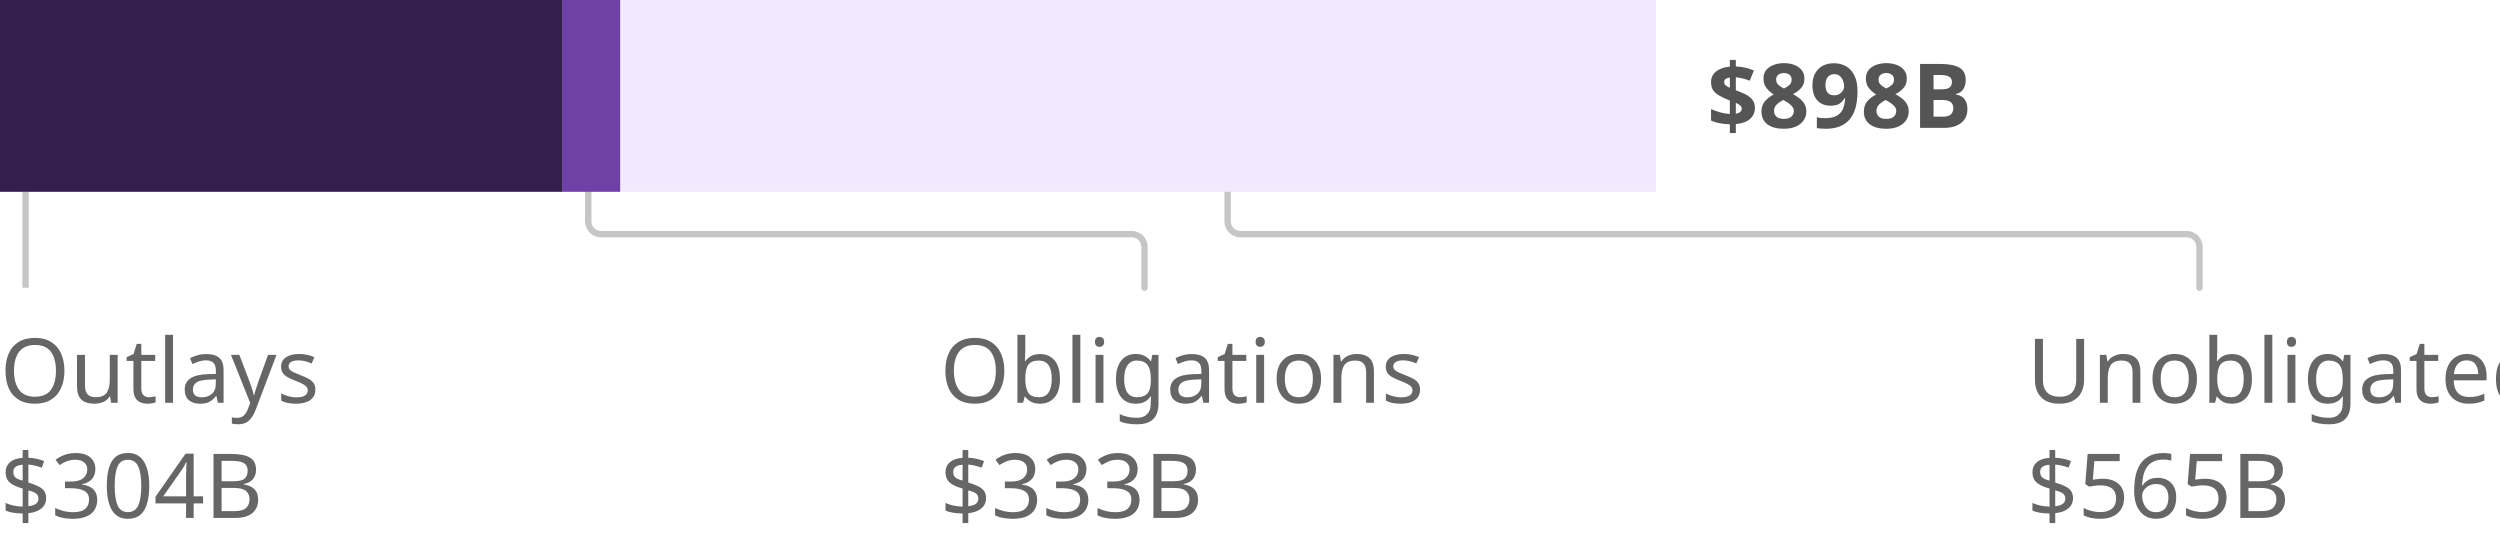
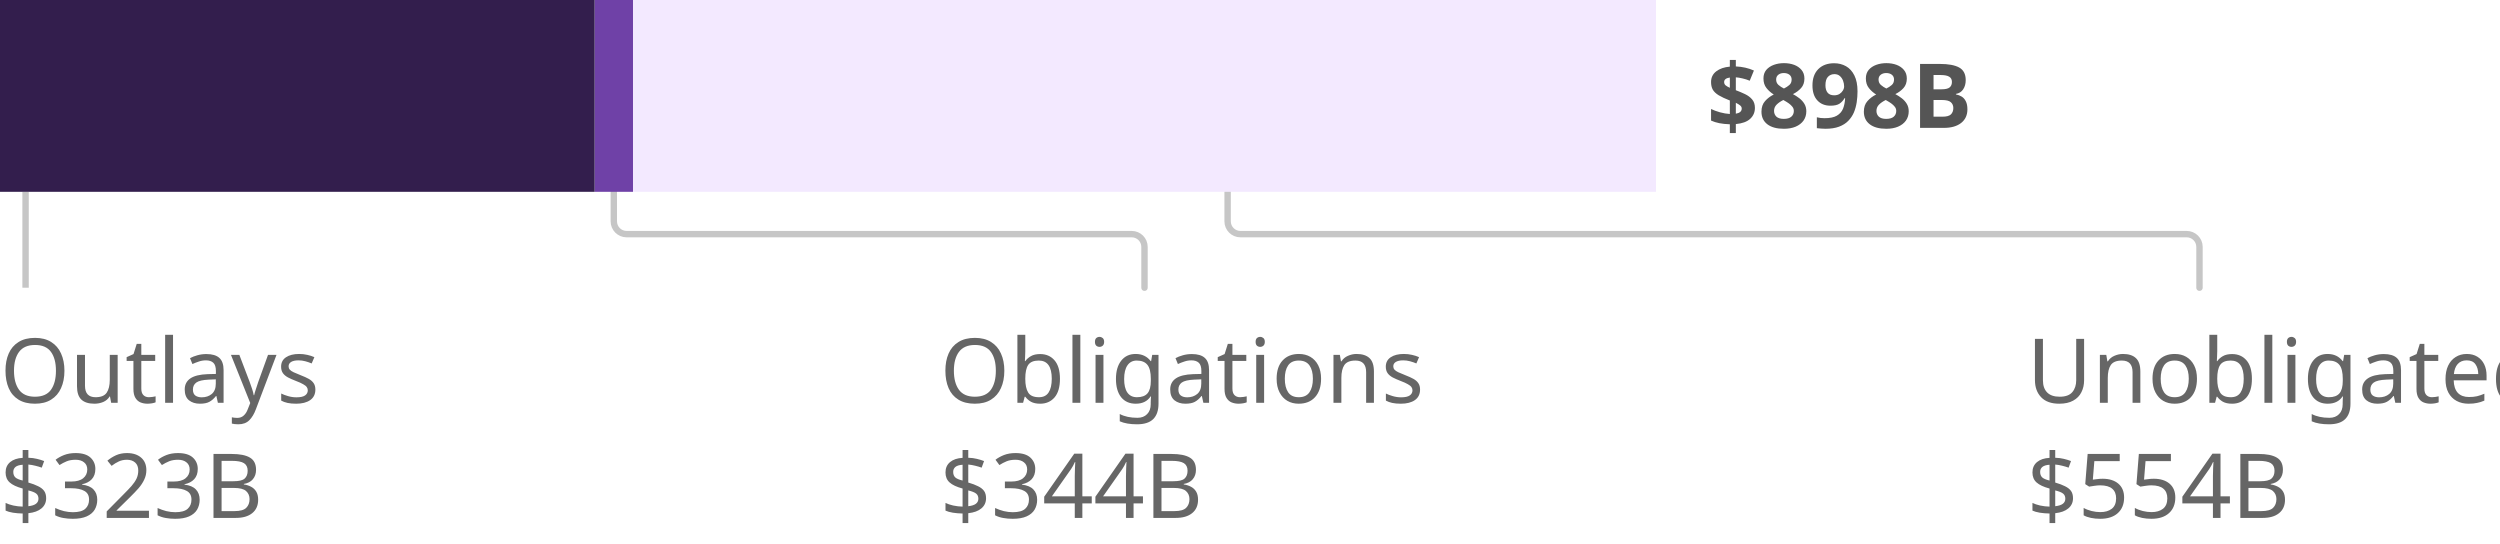
- <svg xmlns="http://www.w3.org/2000/svg" class="loan" aria-labelledby="phase3loan-desc" role="img" tabindex="0" width="391px" height="85px" viewBox="0 0 391 85" version="1.1">
+ <svg xmlns="http://www.w3.org/2000/svg" width="391px" height="85px" viewBox="0 0 391 85" version="1.1">
  <g id="Viz-3-(v2)" stroke="none" stroke-width="1" fill="none" fill-rule="evenodd">
    <g id="Viz-3---SVG-Export" transform="translate(-279, -1302)">
      <g id="law-3" transform="translate(279, 911)">
-         <g id="bar-1-copy-3" transform="translate(0, 363)">
-           <g id="bar---phase-3-loan" transform="translate(0, 28)">
-             <text id="Outlays-$304B" font-family="SourceSansPro-SemiBold, Source Sans Pro" font-size="14" font-weight="500" fill="#666666">
-               <tspan x="0" y="63">Outlays</tspan>
-               <tspan x="46.256" y="63" font-family="SourceSansPro-Regular, Source Sans Pro" font-weight="normal" />
-               <tspan x="0" y="81" font-family="SourceSansPro-Regular, Source Sans Pro" font-weight="normal">$304B</tspan>
-             </text>
-             <text id="Obligations-$333B" font-family="SourceSansPro-SemiBold, Source Sans Pro" font-size="14" font-weight="500" fill="#666666">
-               <tspan x="147" y="63">Obligations</tspan>
-               <tspan x="216.09" y="63" font-family="SourceSansPro-Regular, Source Sans Pro" font-weight="normal" />
-               <tspan x="147" y="81" font-family="SourceSansPro-Regular, Source Sans Pro" font-weight="normal">$333B</tspan>
-             </text>
-             <text id="Unobligated-$565B" font-family="SourceSansPro-SemiBold, Source Sans Pro" font-size="14" font-weight="500" fill="#666666">
-               <tspan x="317" y="63">Unobligated</tspan>
-               <tspan x="317" y="81" font-family="SourceSansPro-Regular, Source Sans Pro" font-weight="normal">$565B</tspan>
-             </text>
-             <path d="M179,30 L179,34.618 C179,35.722 178.105,36.618 177,36.618 L94,36.618 C92.895,36.618 92,37.513 92,38.618 L92,45 L92,45" id="Line-Copy-7" stroke="#C6C6C6" stroke-linecap="round" transform="translate(135.5, 37.5) scale(-1, 1) translate(-135.5, -37.5) " />
-             <path d="M344,30 L344,34.618 C344,35.722 343.105,36.618 342,36.618 L194,36.618 C192.895,36.618 192,37.513 192,38.618 L192,45 L192,45" id="Line-Copy-8" stroke="#C6C6C6" stroke-linecap="round" transform="translate(268, 37.5) scale(-1, 1) translate(-268, -37.5) " />
-             <line x1="4" y1="30" x2="4" y2="45" id="Line" stroke="#C6C6C6" />
-             <rect id="unobligated" fill="#F3E9FF" x="97" y="0" width="162" height="30" />
-             <rect id="obligated" fill="#6F41A7" x="88" y="0" width="9" height="30" />
-             <rect id="outlays" fill="#331E4D" x="0" y="0" width="88" height="30" />
-             <text id="$898B" font-family="SourceSansPro-Bold, Source Sans Pro" font-size="14" font-weight="bold" fill="#555555">
-               <tspan x="267" y="20">$898B</tspan>
-             </text>
-           </g>
+         <g id="06.-phase-3-loan" transform="translate(0, 391)">
+           <text id="Outlays-$323B" font-family="SourceSansPro-SemiBold, Source Sans Pro" font-size="14" font-weight="500" fill="#666666">
+             <tspan x="0" y="63">Outlays</tspan>
+             <tspan x="46.256" y="63" font-family="SourceSansPro-Regular, Source Sans Pro" font-weight="normal" />
+             <tspan x="0" y="81" font-family="SourceSansPro-Regular, Source Sans Pro" font-weight="normal">$323B</tspan>
+           </text>
+           <text id="Obligations-$344B" font-family="SourceSansPro-SemiBold, Source Sans Pro" font-size="14" font-weight="500" fill="#666666">
+             <tspan x="147" y="63">Obligations</tspan>
+             <tspan x="216.09" y="63" font-family="SourceSansPro-Regular, Source Sans Pro" font-weight="normal" />
+             <tspan x="147" y="81" font-family="SourceSansPro-Regular, Source Sans Pro" font-weight="normal">$344B</tspan>
+           </text>
+           <text id="Unobligated-$554B" font-family="SourceSansPro-SemiBold, Source Sans Pro" font-size="14" font-weight="500" fill="#666666">
+             <tspan x="317" y="63">Unobligated</tspan>
+             <tspan x="317" y="81" font-family="SourceSansPro-Regular, Source Sans Pro" font-weight="normal">$554B</tspan>
+           </text>
+           <path d="M179,30 L179,34.618 C179,35.722 178.105,36.618 177,36.618 L98,36.618 C96.895,36.618 96,37.513 96,38.618 L96,45 L96,45" id="Line-Copy-7" stroke="#C6C6C6" stroke-linecap="round" transform="translate(137.5, 37.5) scale(-1, 1) translate(-137.5, -37.5) " />
+           <path d="M344,30 L344,34.618 C344,35.722 343.105,36.618 342,36.618 L194,36.618 C192.895,36.618 192,37.513 192,38.618 L192,45 L192,45" id="Line-Copy-8" stroke="#C6C6C6" stroke-linecap="round" transform="translate(268, 37.5) scale(-1, 1) translate(-268, -37.5) " />
+           <line x1="4" y1="30" x2="4" y2="45" id="Line" stroke="#C6C6C6" />
+           <rect id="unobligated" fill="#F3E9FF" x="99" y="0" width="160" height="30" />
+           <rect id="obligated" fill="#6F41A7" x="93" y="0" width="6" height="30" />
+           <rect id="outlays" fill="#331E4D" x="0" y="0" width="93" height="30" />
+           <text id="$898B" font-family="SourceSansPro-Bold, Source Sans Pro" font-size="14" font-weight="bold" fill="#555555">
+             <tspan x="267" y="20">$898B</tspan>
+           </text>
        </g>
      </g>
    </g>
  </g>
</svg>
